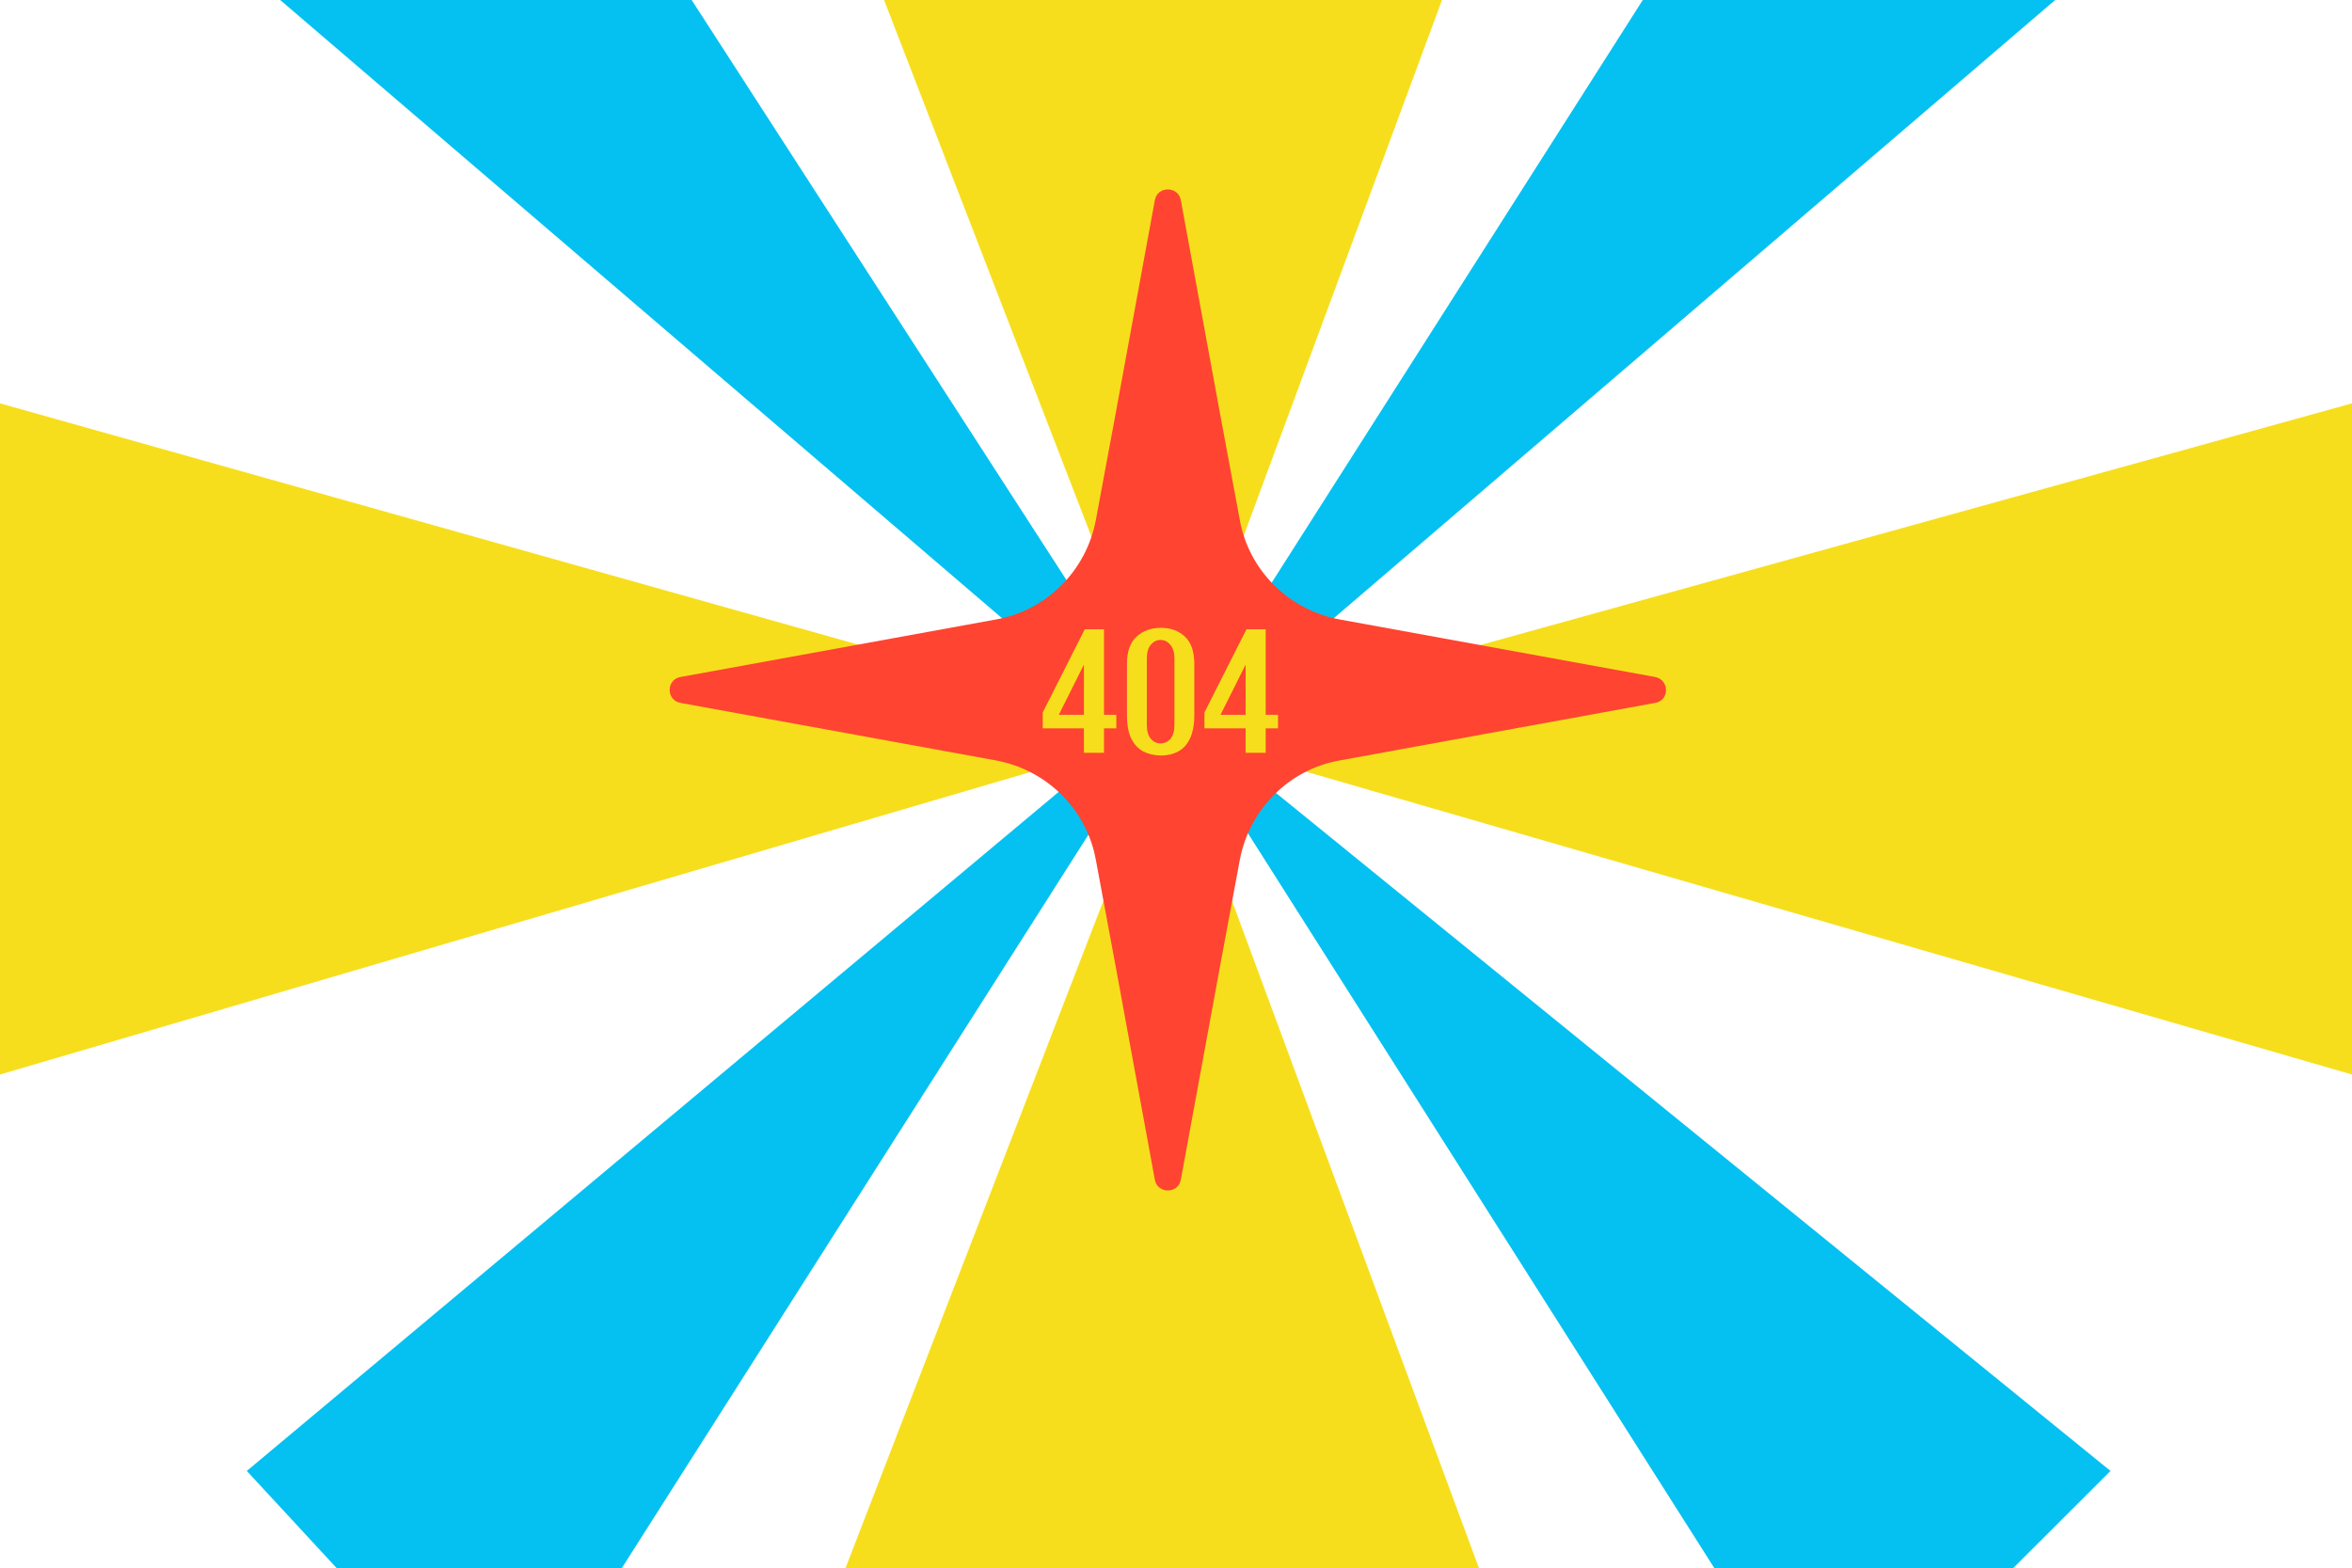
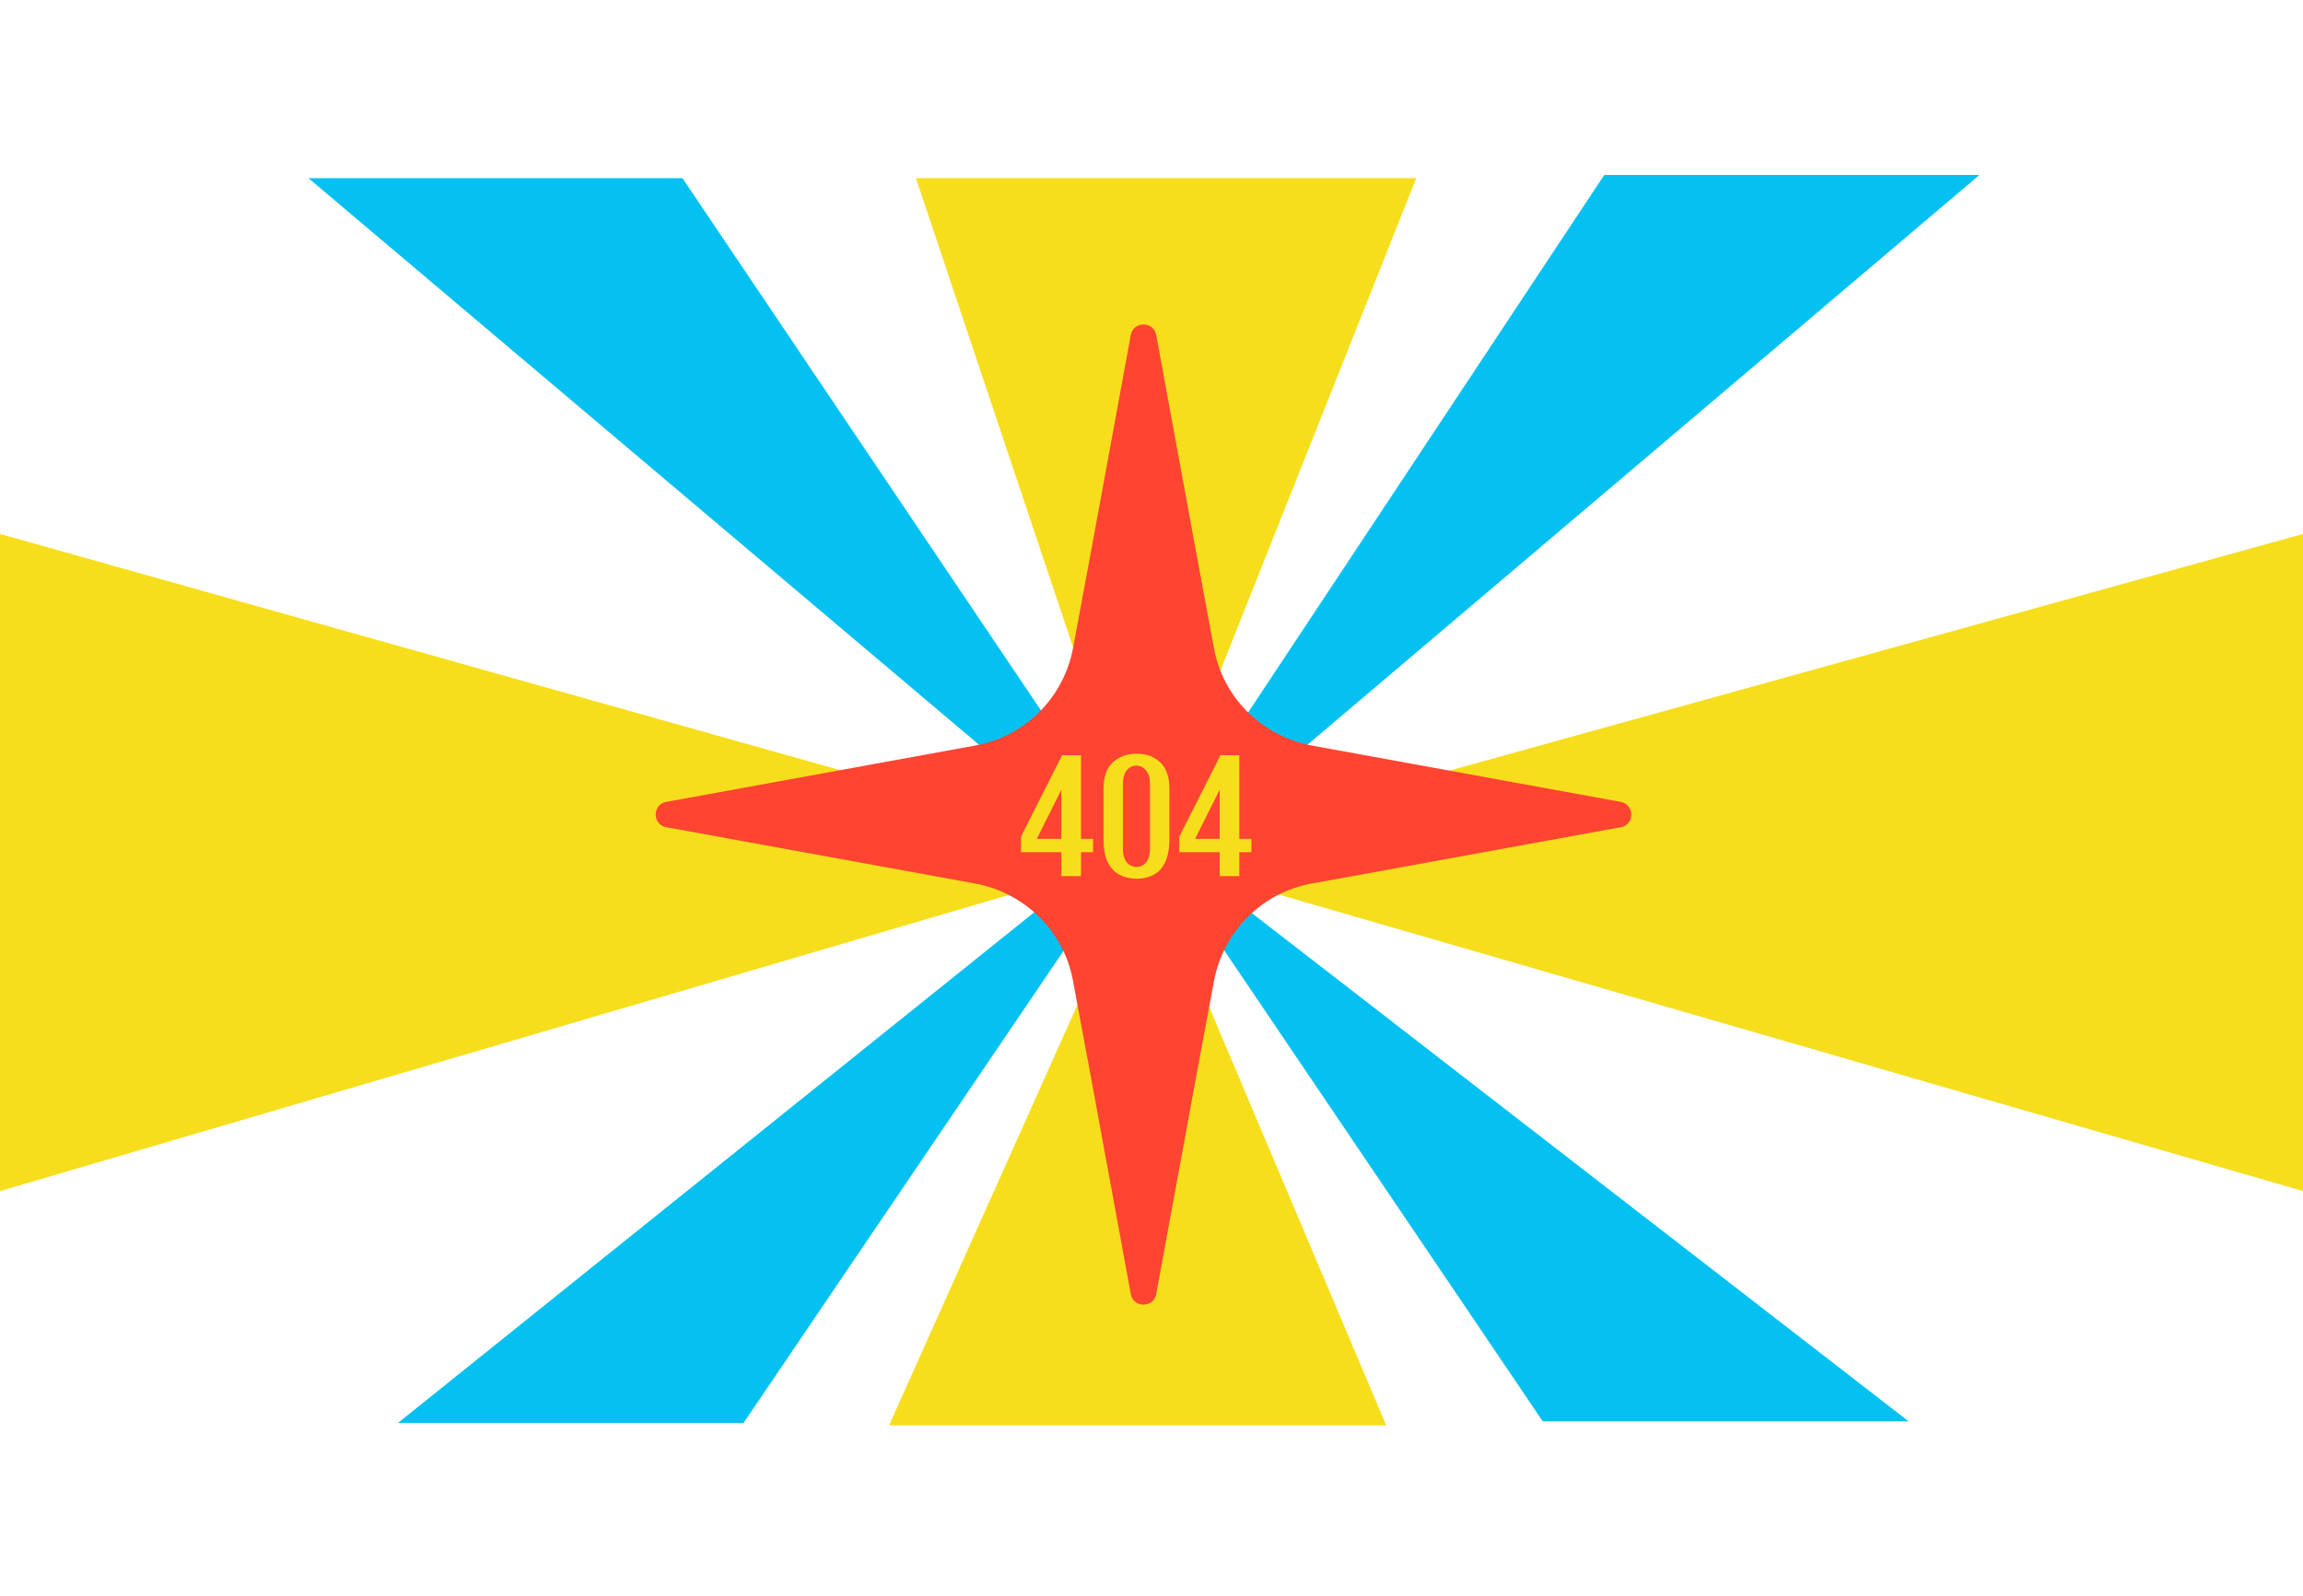
- <svg xmlns="http://www.w3.org/2000/svg" width="1440" height="960" viewBox="0 0 1440 960" fill="none">
-   <path d="M916.325 989.569L506.325 989.569L715.752 447.569L916.325 989.569Z" fill="#F7DE1C" />
-   <path d="M916.325 -90.431L506.325 -90.431L715.752 451.569L916.325 -90.431Z" fill="#F7DE1C" />
-   <path d="M1271.66 -11.477L1115.95 -173L702.401 476.461L1271.66 -11.477Z" fill="#05C1F1" />
-   <path d="M149.567 -18.819L321.184 -158.316L735.614 483.192L149.567 -18.819Z" fill="#05C1F1" />
-   <path d="M1292.15 900.758L1120.54 1072.07L713.414 430.483L1292.15 900.758Z" fill="#05C1F1" />
-   <path d="M151.096 900.758L309.56 1072.07L722.766 422.529L151.096 900.758Z" fill="#05C1F1" />
-   <path d="M0 247L-2.51044e-05 658L715 448.062L0 247Z" fill="#F7DE1C" />
-   <path d="M1440 247L1440 658L715 448.062L1440 247Z" fill="#F7DE1C" />
-   <path d="M1013.37 414.572L882.305 390.661L820.181 379.335C789.119 373.546 764.623 349.383 759.067 318.425L746.946 253.236L722.955 122.607C721.44 113.798 708.56 113.798 707.045 122.607L683.054 253.236L670.932 318.425C665.124 349.383 640.881 373.797 609.819 379.335L547.695 390.661L416.629 414.572C407.79 416.082 407.79 428.918 416.629 430.428L547.695 454.339L609.819 465.665C640.881 471.454 665.377 495.617 670.932 526.575L683.054 591.764L707.045 722.393C708.56 731.202 721.44 731.202 722.955 722.393L746.946 591.764L759.067 526.575C764.876 495.617 789.119 471.203 820.181 465.665L882.305 454.339L1013.37 430.428C1022.21 428.918 1022.21 416.334 1013.37 414.572Z" fill="#FF4431" />
-   <path d="M663.624 461V446.024H638.408V436.296L664.136 385.352H675.912V437.704H683.464V446.024H675.912V461H663.624ZM648.264 437.704H663.624V406.984L648.264 437.704ZM710.594 462.664C706.583 462.579 702.999 461.725 699.842 460.104C696.77 458.397 694.338 455.752 692.546 452.168C690.839 448.584 689.986 443.848 689.986 437.96V406.472C689.986 398.963 691.949 393.416 695.874 389.832C699.799 386.248 704.791 384.456 710.85 384.456C716.738 384.456 721.602 386.248 725.442 389.832C729.282 393.416 731.202 398.963 731.202 406.472V437.832C731.202 443.805 730.306 448.627 728.514 452.296C726.807 455.965 724.375 458.611 721.218 460.232C718.146 461.853 714.605 462.664 710.594 462.664ZM710.594 455.24C712.983 455.24 714.989 454.301 716.61 452.424C718.231 450.461 719.042 447.645 719.042 443.976V403.272C719.042 399.517 718.189 396.701 716.482 394.824C714.861 392.861 712.898 391.88 710.594 391.88C708.205 391.88 706.199 392.861 704.578 394.824C702.957 396.701 702.146 399.517 702.146 403.272V443.976C702.146 447.645 702.957 450.461 704.578 452.424C706.199 454.301 708.205 455.24 710.594 455.24ZM762.624 461V446.024H737.408V436.296L763.136 385.352H774.912V437.704H782.464V446.024H774.912V461H762.624ZM747.264 437.704H762.624V406.984L747.264 437.704Z" fill="#F7DE1C" />
+ <svg xmlns="http://www.w3.org/2000/svg" width="1440" height="998" viewBox="0 0 1440 998" fill="none">
+   <path d="M866.736 891.451L555.915 891.451L715.753 534.52L866.736 891.451Z" fill="#F7DE1C" />
+   <path d="M885.529 111.451L572.68 111.451L715.752 538.52L885.529 111.451Z" fill="#F7DE1C" />
+   <path d="M1237.68 109.451L1003.08 109.451L702.4 563.412L1237.68 109.451Z" fill="#05C1F1" />
+   <path d="M192.887 111.451L426.733 111.451L735.615 570.143L192.887 111.451Z" fill="#05C1F1" />
+   <path d="M1193.4 888.951L964.613 888.951L713.415 517.433L1193.4 888.951Z" fill="#05C1F1" />
+   <path d="M248.855 889.951L464.908 889.951L722.767 509.48L248.855 889.951Z" fill="#05C1F1" />
+   <path d="M0 333.951L-2.51044e-05 744.951L715 535.013L0 333.951Z" fill="#F7DE1C" />
+   <path d="M1440 333.951L1440 744.951L715 535.013L1440 333.951Z" fill="#F7DE1C" />
+   <path d="M1013.37 501.523L882.305 477.612L820.181 466.285C789.119 460.496 764.623 436.334 759.067 405.376L746.946 340.187L722.955 209.558C721.44 200.749 708.56 200.749 707.045 209.558L683.054 340.187L670.932 405.376C665.124 436.334 640.881 460.748 609.819 466.285L547.695 477.612L416.629 501.523C407.79 503.033 407.79 515.869 416.629 517.379L547.695 541.29L609.819 552.616C640.881 558.405 665.377 582.568 670.932 613.526L683.054 678.715L707.045 809.344C708.56 818.153 721.44 818.153 722.955 809.344L746.946 678.715L759.067 613.526C764.876 582.568 789.119 558.154 820.181 552.616L882.305 541.29L1013.37 517.379C1022.21 515.869 1022.21 503.284 1013.37 501.523Z" fill="#FF4431" />
+   <path d="M663.624 547.951V532.975H638.408V523.247L664.136 472.303H675.912V524.655H683.464V532.975H675.912V547.951H663.624ZM648.264 524.655H663.624V493.935L648.264 524.655ZM710.594 549.615C706.583 549.529 702.999 548.676 699.842 547.055C696.77 545.348 694.338 542.703 692.546 539.119C690.839 535.535 689.986 530.799 689.986 524.911V493.423C689.986 485.913 691.949 480.367 695.874 476.783C699.799 473.199 704.791 471.407 710.85 471.407C716.738 471.407 721.602 473.199 725.442 476.783C729.282 480.367 731.202 485.913 731.202 493.423V524.783C731.202 530.756 730.306 535.577 728.514 539.247C726.807 542.916 724.375 545.561 721.218 547.183C718.146 548.804 714.605 549.615 710.594 549.615ZM710.594 542.191C712.983 542.191 714.989 541.252 716.61 539.375C718.231 537.412 719.042 534.596 719.042 530.927V490.223C719.042 486.468 718.189 483.652 716.482 481.775C714.861 479.812 712.898 478.831 710.594 478.831C708.205 478.831 706.199 479.812 704.578 481.775C702.957 483.652 702.146 486.468 702.146 490.223V530.927C702.146 534.596 702.957 537.412 704.578 539.375C706.199 541.252 708.205 542.191 710.594 542.191ZM762.624 547.951V532.975H737.408V523.247L763.136 472.303H774.912V524.655H782.464V532.975H774.912V547.951H762.624ZM747.264 524.655H762.624V493.935L747.264 524.655Z" fill="#F7DE1C" />
</svg>
